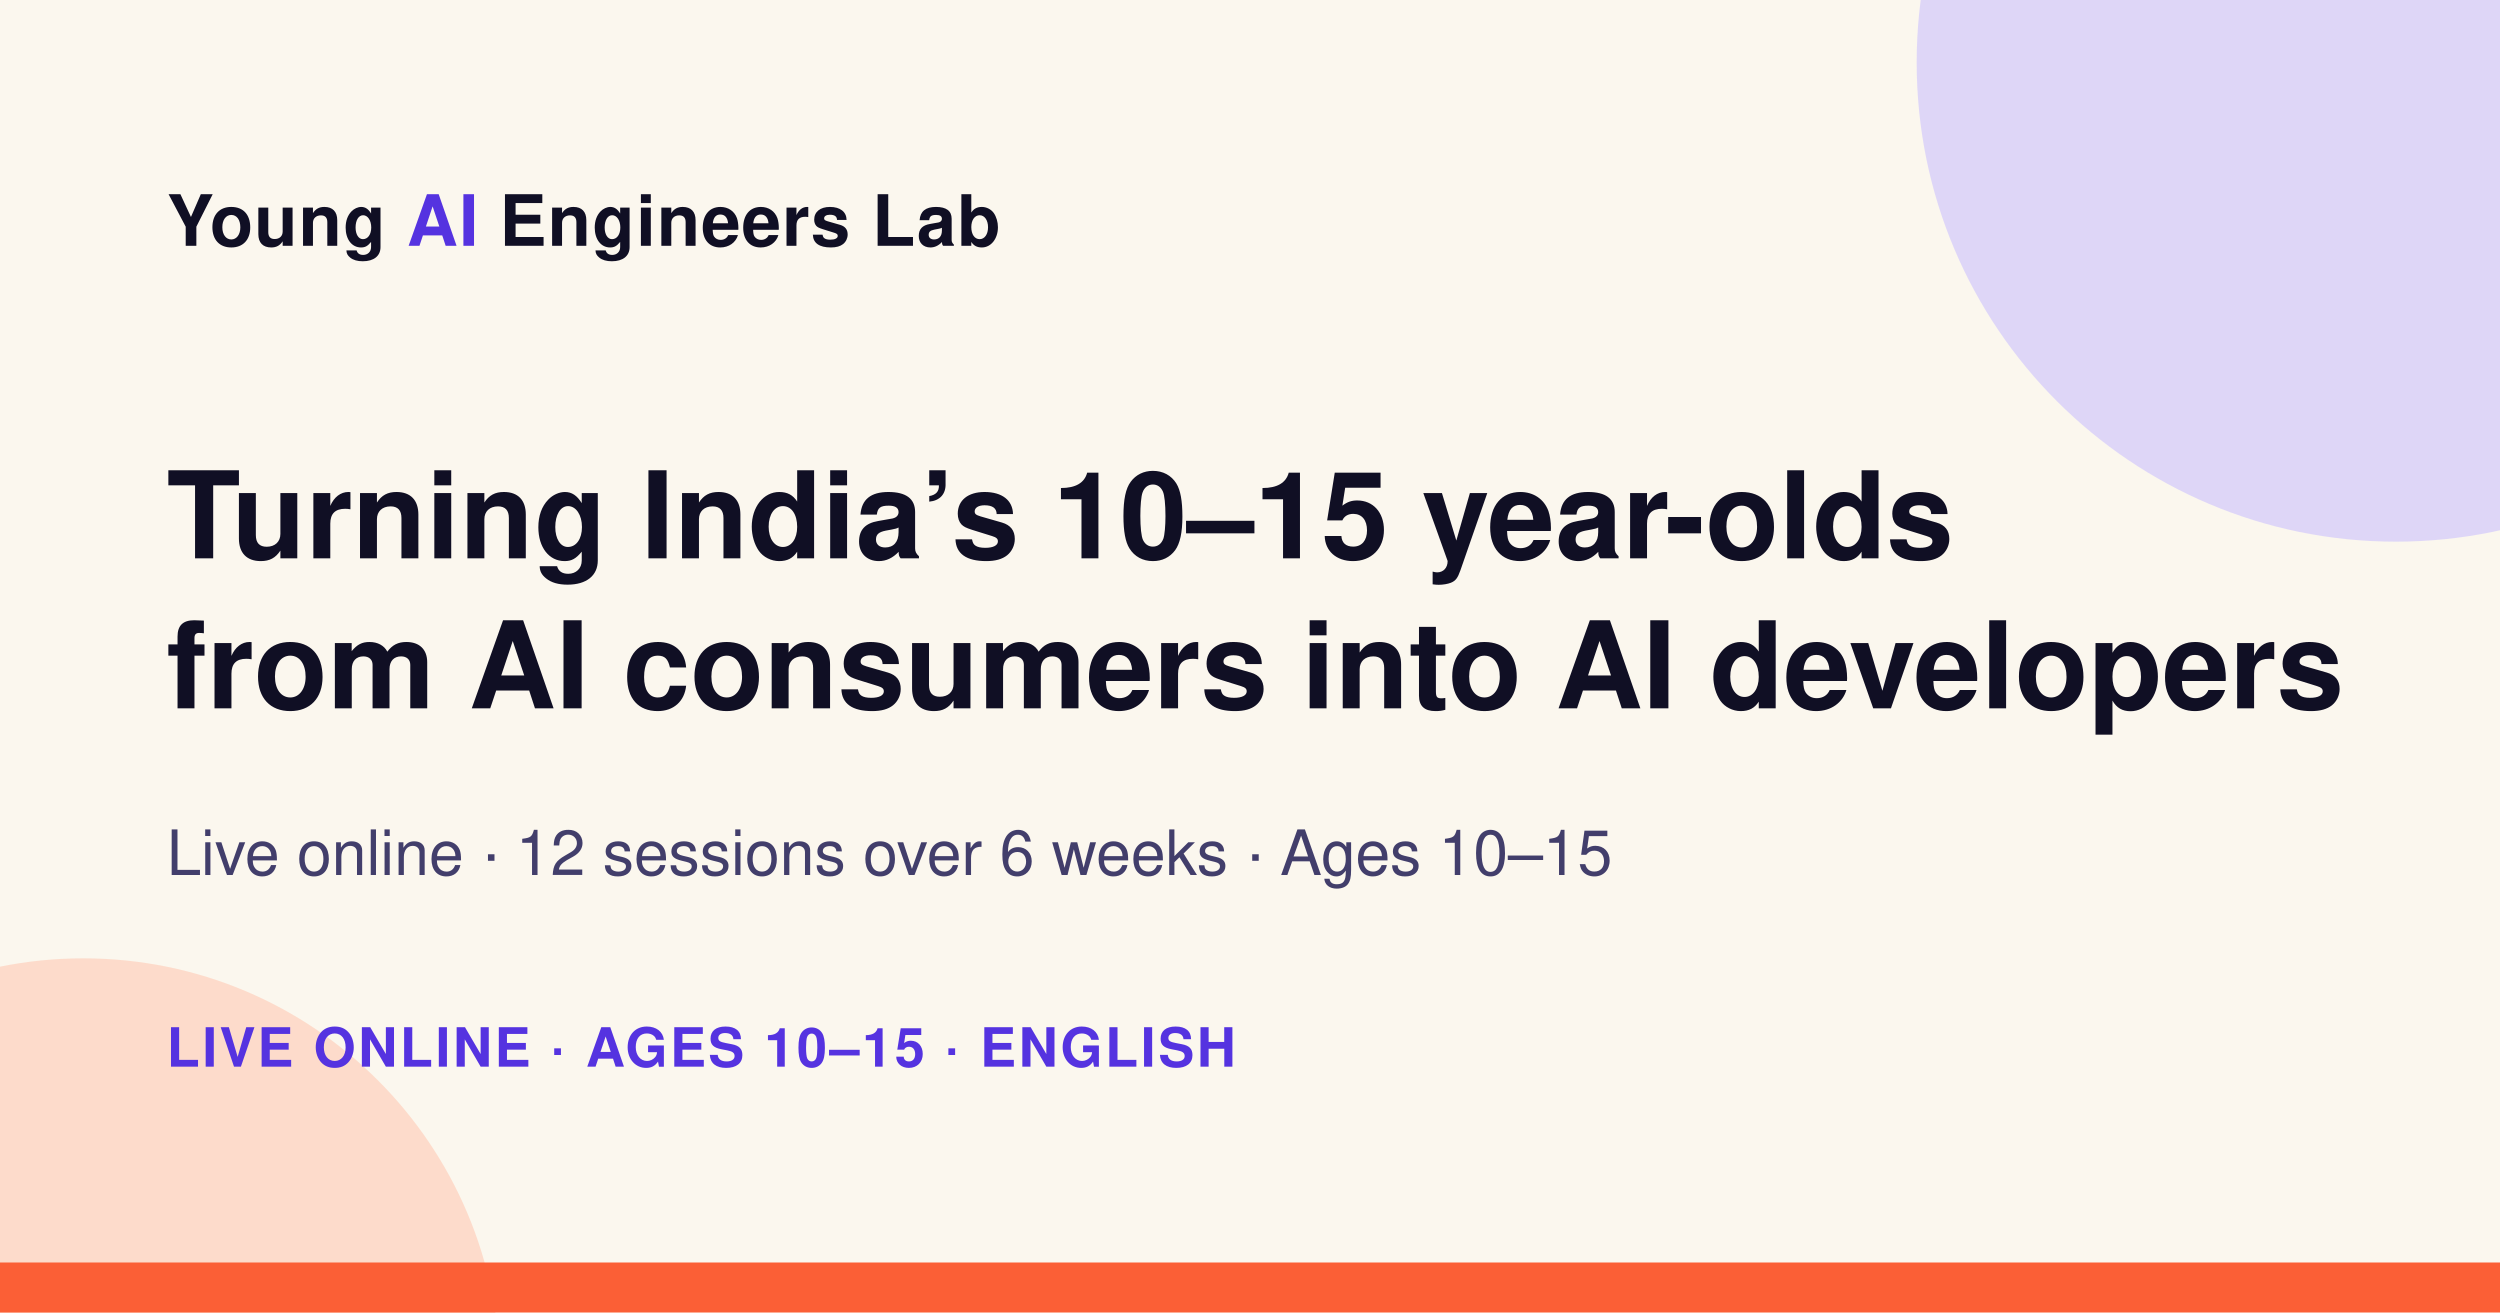
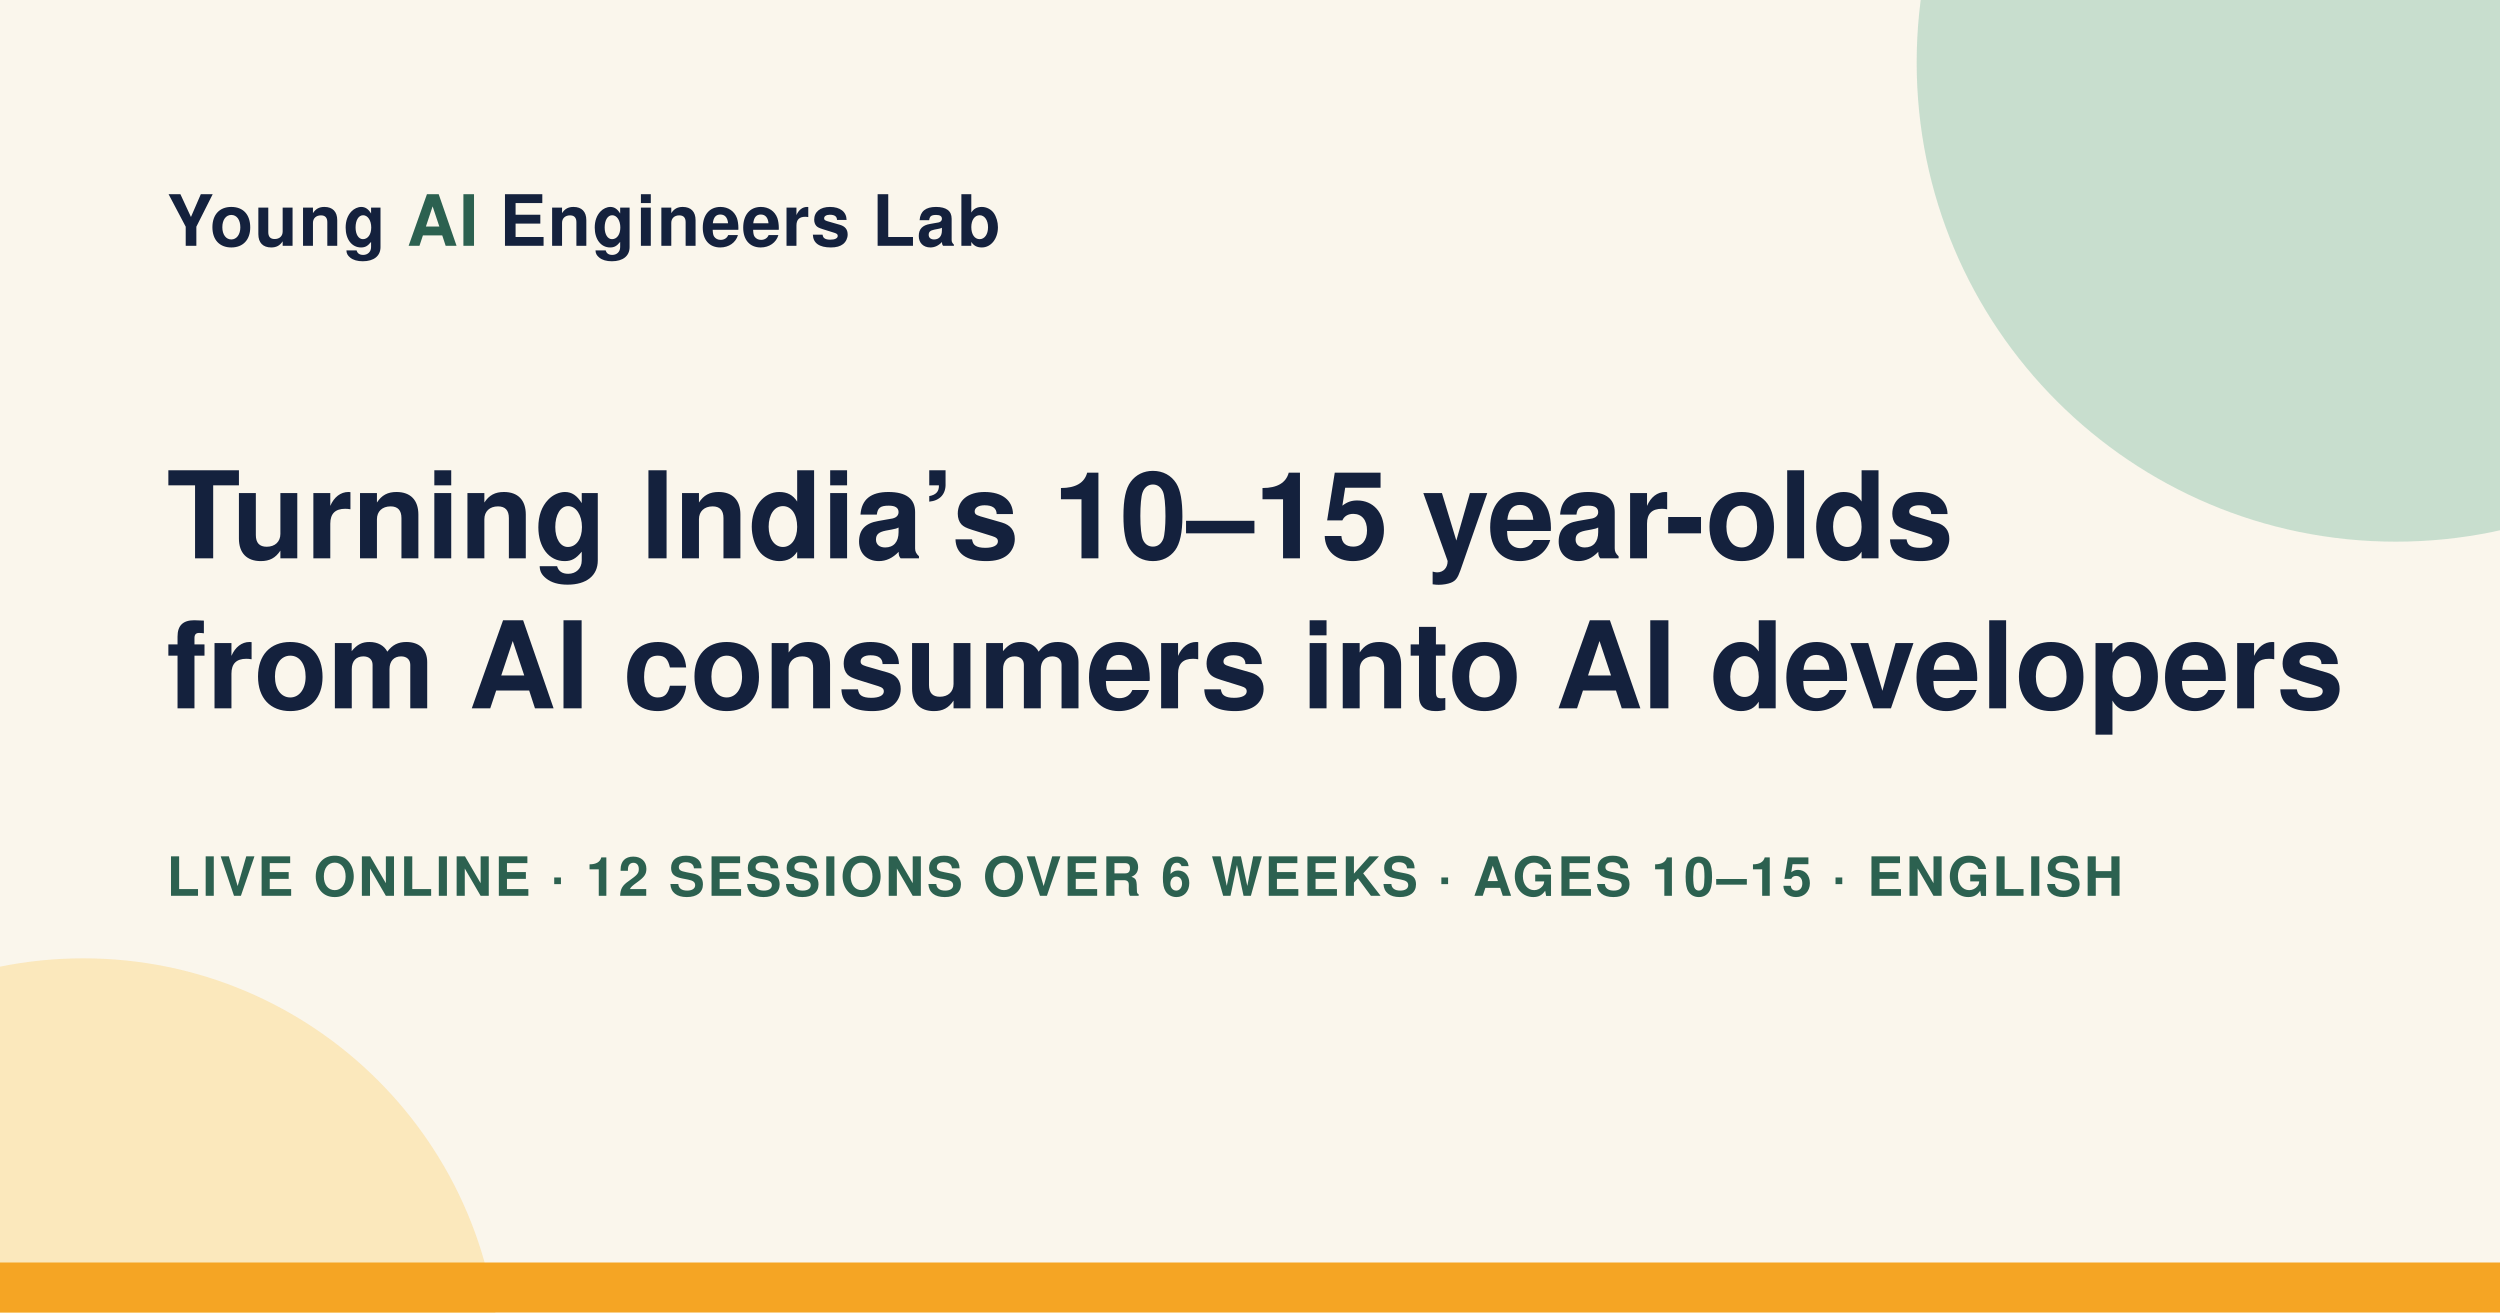
<svg xmlns="http://www.w3.org/2000/svg" width="1200" height="630" viewBox="0 0 1200 630">
-   <rect width="1200" height="630" fill="#fbf7ee" />
-   <circle cx="1150" cy="30" r="230" fill="#c7bcff" opacity="0.55" />
-   <circle cx="40" cy="660" r="200" fill="#ffc0a8" opacity="0.5" />
+   <rect width="1200" height="630" fill="#faf6ec" />
+   <circle cx="1150" cy="30" r="230" fill="#9ecbb6" opacity="0.55" />
+   <circle cx="40" cy="660" r="200" fill="#fcd98c" opacity="0.5" />
  <g font-family="Helvetica, Arial, sans-serif">
-     <text x="80" y="118" font-size="34" font-weight="bold" fill="#100f24" letter-spacing="0.5">Young <tspan fill="#5533e0">AI</tspan> Engineers Lab</text>
-     <text x="80" y="268" font-size="58" font-weight="bold" fill="#100f24">Turning India’s 10–15 year-olds</text>
-     <text x="80" y="340" font-size="58" font-weight="bold" fill="#100f24">from AI consumers into AI developers</text>
-     <text x="80" y="420" font-size="30" fill="#423e6b">Live online · 12 sessions over 6 weeks · Ages 10–15</text>
-     <text x="80" y="512" font-size="26" font-weight="bold" fill="#5533e0" letter-spacing="1.2">LIVE ONLINE · AGES 10–15 · ENGLISH</text>
+     <text x="80" y="118" font-size="34" font-weight="bold" fill="#14213d" letter-spacing="0.5">Young <tspan fill="#2c6150">AI</tspan> Engineers Lab</text>
+     <text x="80" y="268" font-size="58" font-weight="bold" fill="#14213d">Turning India’s 10–15 year-olds</text>
+     <text x="80" y="340" font-size="58" font-weight="bold" fill="#14213d">from AI consumers into AI developers</text>
+     <text x="80" y="430" font-size="26" font-weight="bold" fill="#2c6150" letter-spacing="1.2">LIVE ONLINE · 12 SESSIONS OVER 6 WEEKS · AGES 10–15 · ENGLISH</text>
  </g>
-   <rect x="0" y="606" width="1200" height="24" fill="#fb5f36" />
+   <rect x="0" y="606" width="1200" height="24" fill="#f5a524" />
</svg>
